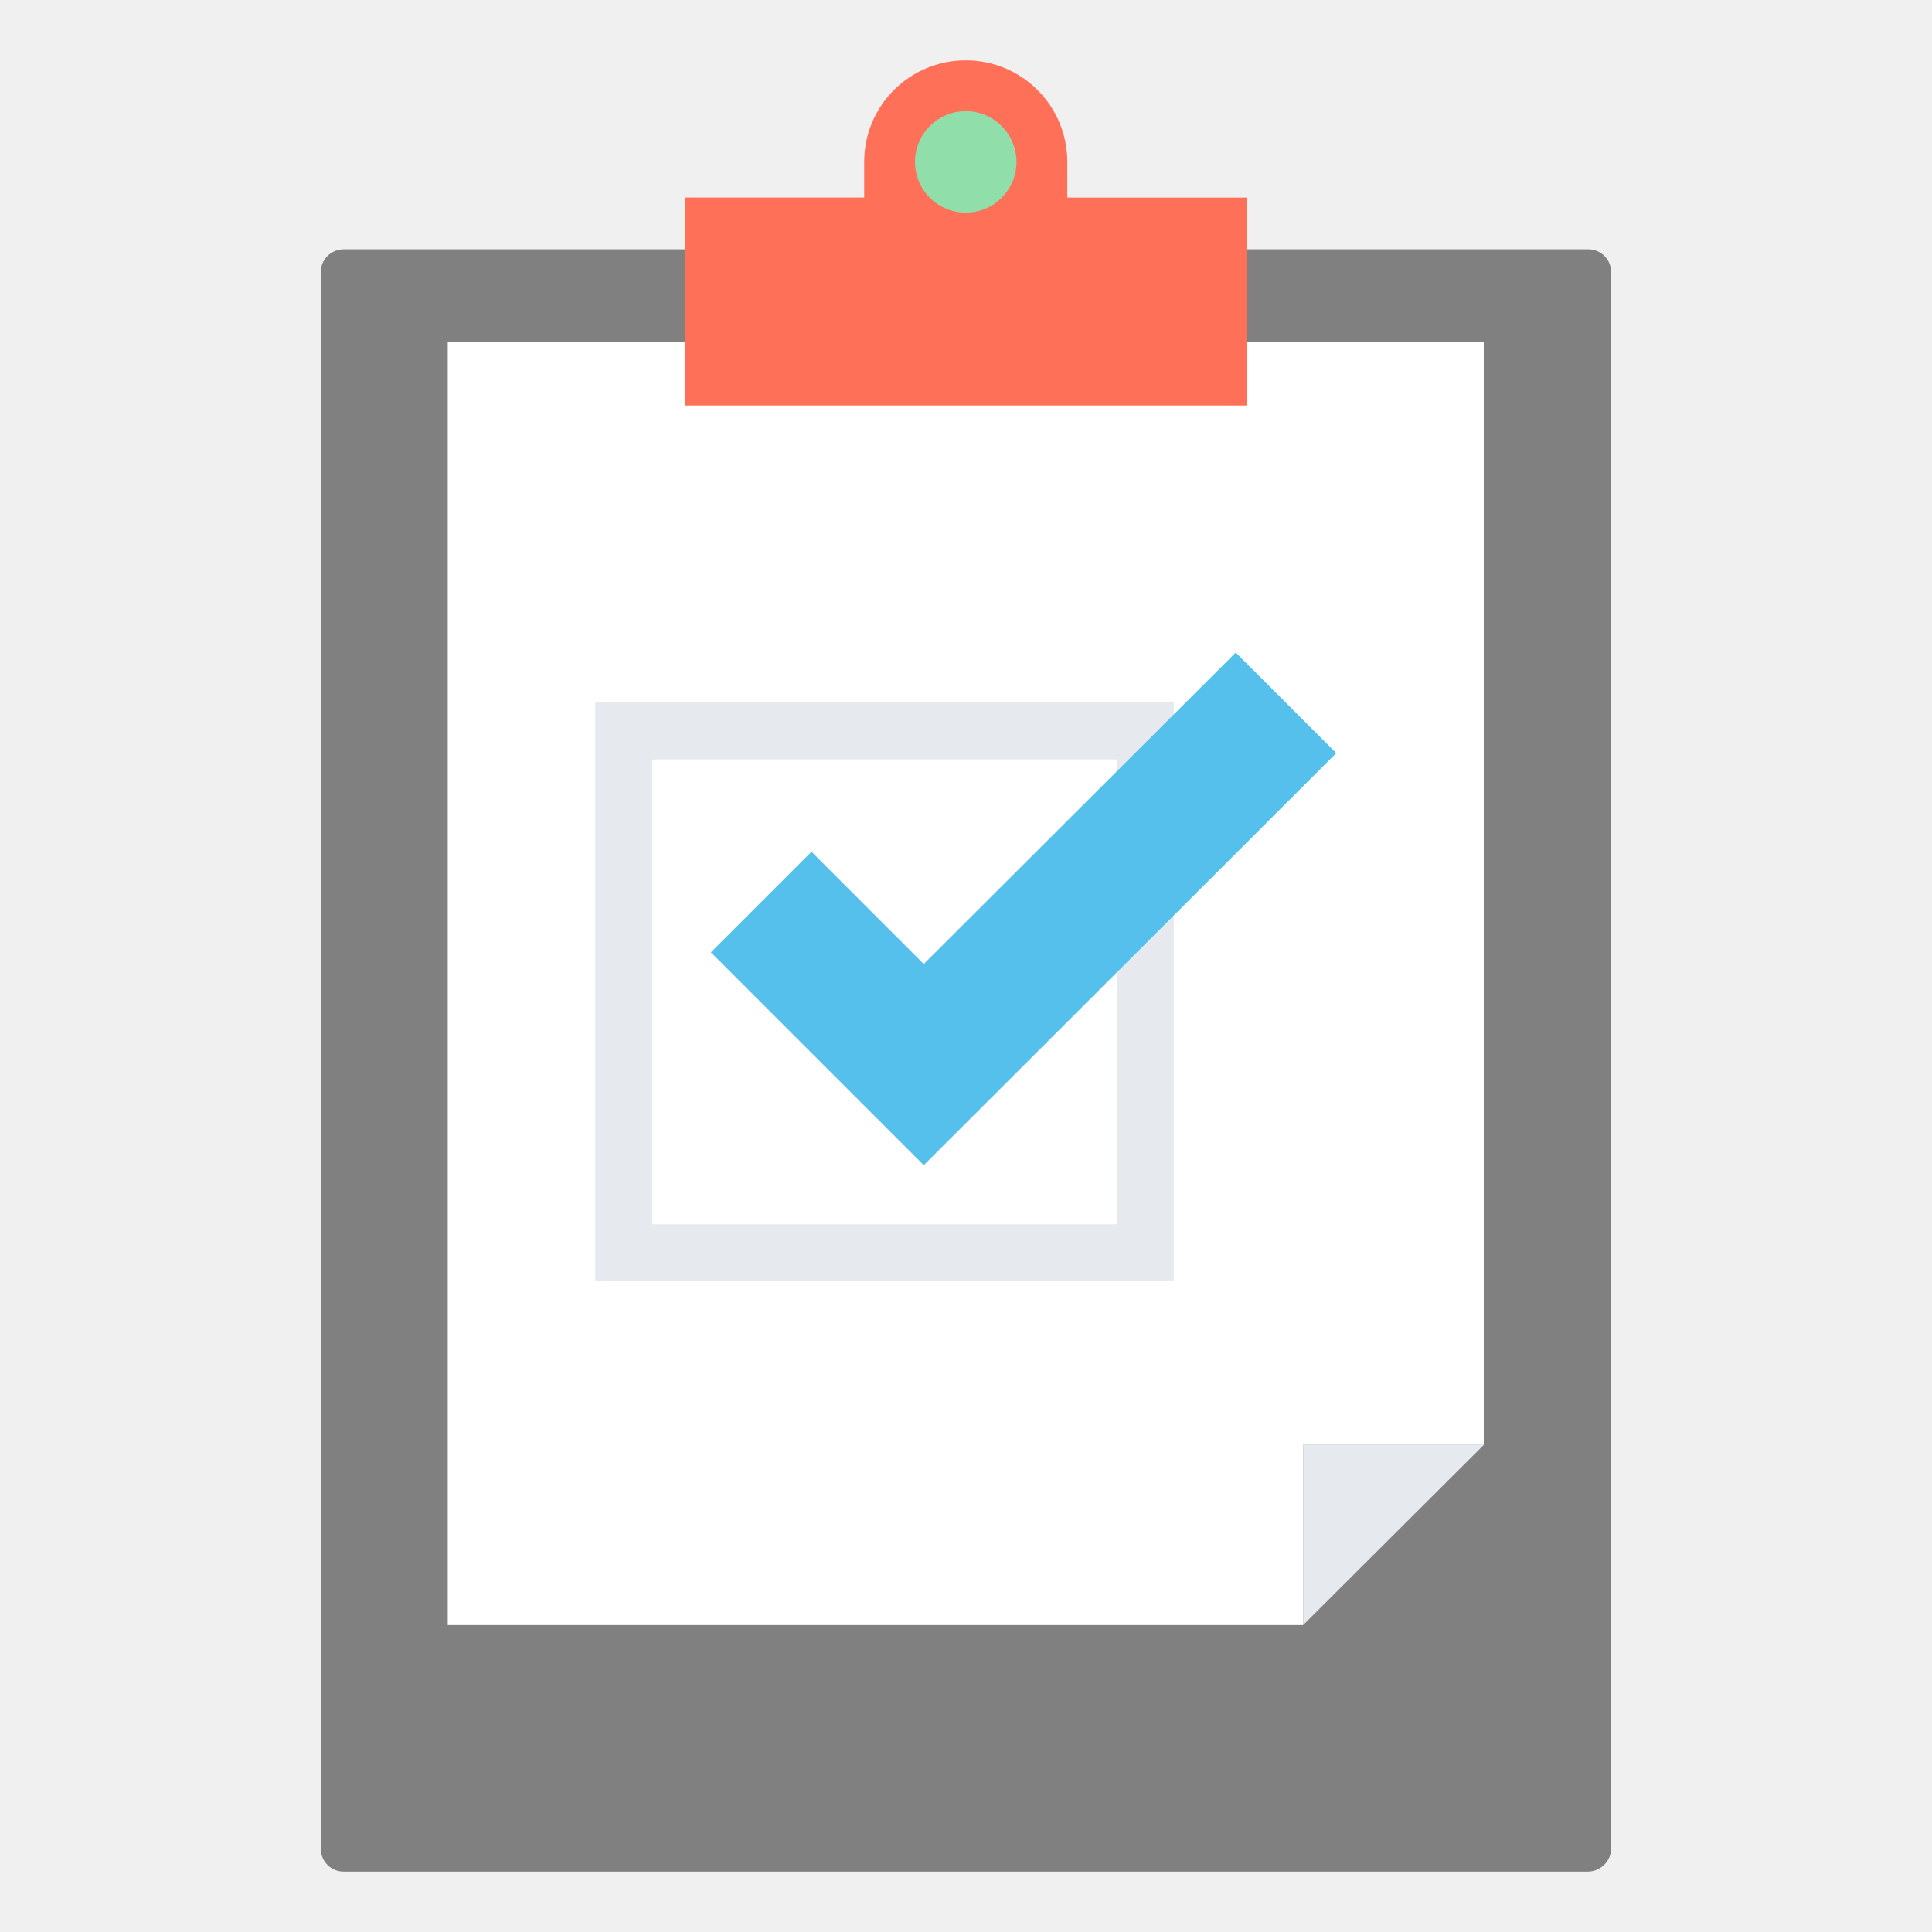
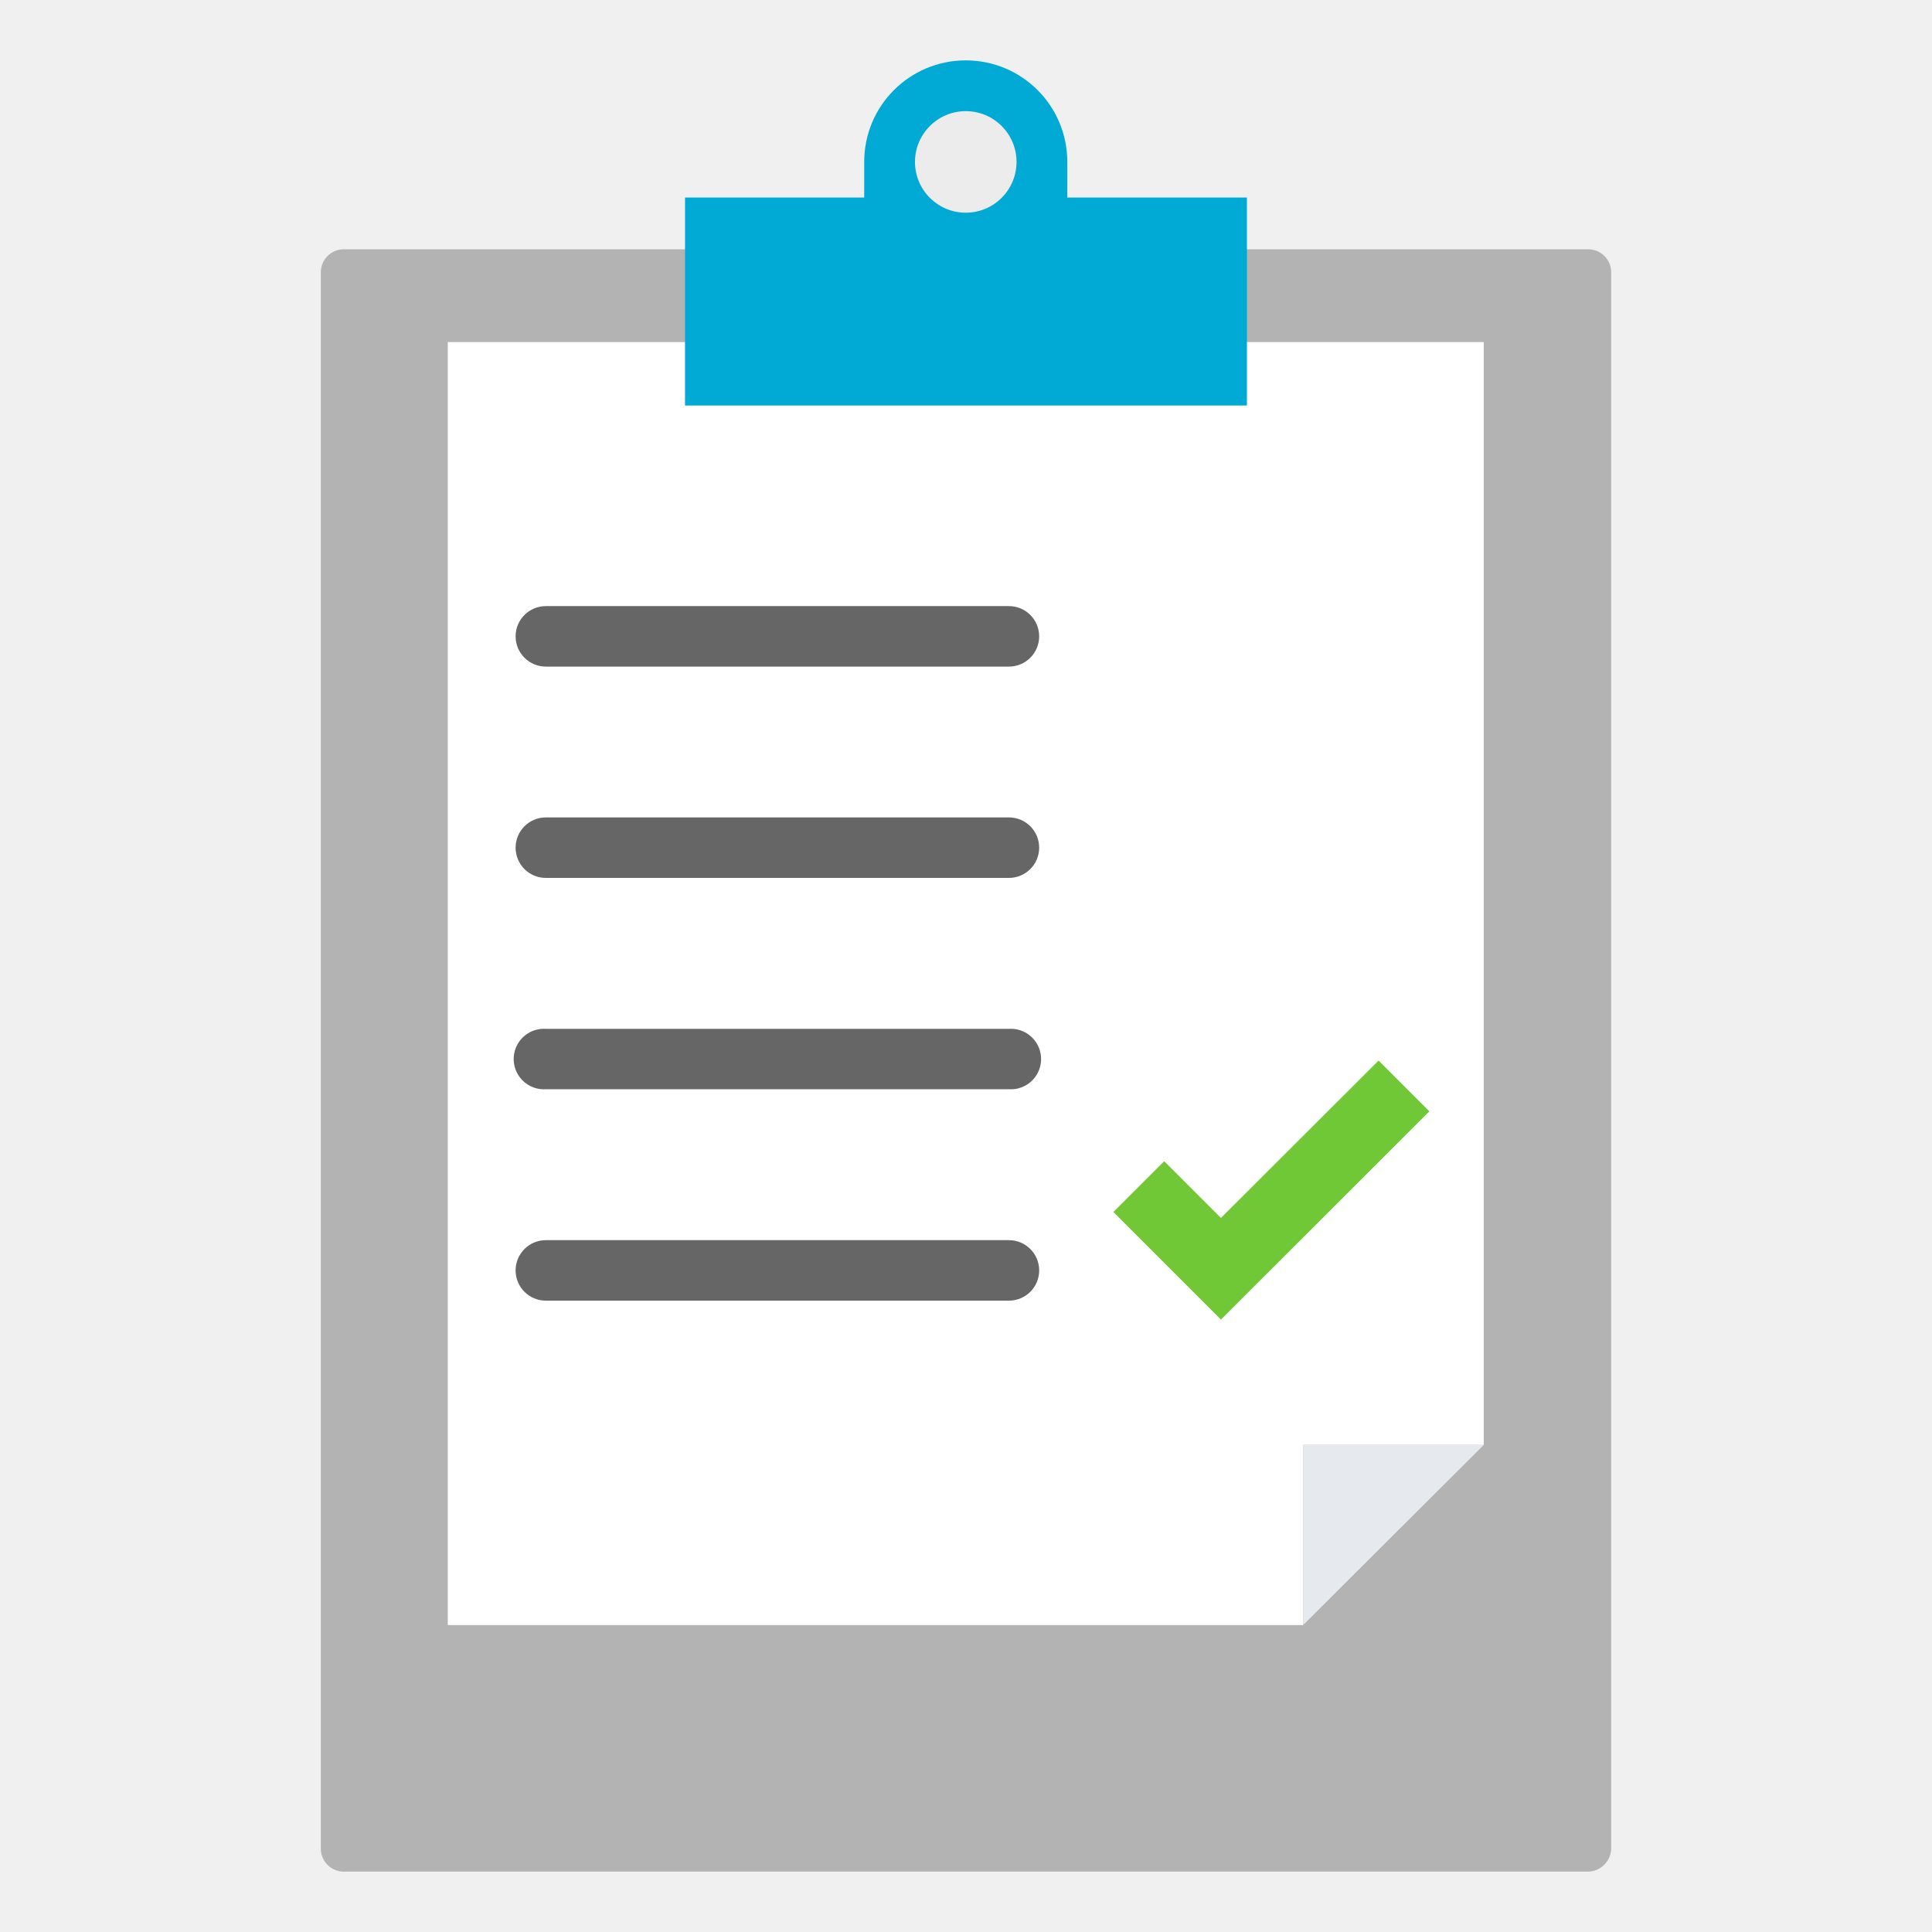
<svg xmlns="http://www.w3.org/2000/svg" version="1.1" id="Capa_1" x="0px" y="0px" width="32" height="32" viewBox="0 0 32 32" xml:space="preserve">
-   <defs id="defs55">
- 
- 
- 
- 
- 
- 
- 
- 
- 
- 
- 
- 
- 
- 
- </defs>
+   <defs id="defs55" />
  <g id="g22" transform="translate(0,-457.766)" />
  <g id="g24" transform="translate(0,-457.766)" />
  <g id="g26" transform="translate(0,-457.766)" />
  <g id="g28" transform="translate(0,-457.766)" />
  <g id="g30" transform="translate(0,-457.766)" />
  <g id="g32" transform="translate(0,-457.766)" />
  <g id="g34" transform="translate(0,-457.766)" />
  <g id="g36" transform="translate(0,-457.766)" />
  <g id="g38" transform="translate(0,-457.766)" />
  <g id="g40" transform="translate(0,-457.766)" />
  <g id="g42" transform="translate(0,-457.766)" />
  <g id="g44" transform="translate(0,-457.766)" />
  <g id="g46" transform="translate(0,-457.766)" />
  <g id="g48" transform="translate(0,-457.766)" />
  <g id="g50" transform="translate(0,-457.766)" />
-   <g id="g638" transform="matrix(1.474126,0,0,1.474126,-101.6275,-2.159386)">
-     <path id="path437" d="m 86.78,22.494 h -13.977 c -0.143,0 -0.258,-0.115 -0.258,-0.258 V 4.524 c 0,-0.143 0.115,-0.258 0.258,-0.258 H 86.786 c 0.143,0 0.258,0.115 0.258,0.258 V 22.242 c -0.005,0.137 -0.121,0.252 -0.263,0.252 z" style="fill:#808080;stroke-width:0.055" />
-     <polygon transform="matrix(0.05485455,0,0,0.05485455,65.94123,-1.098678)" id="polygon439" points="321.6,379.6 321.6,342.7 358.6,342.7 358.6,116.8 146.4,116.8 146.4,379.6 " style="fill:#ffffff" />
-     <polygon transform="matrix(0.05485455,0,0,0.05485455,65.94123,-1.098678)" id="polygon441" points="321.6,342.7 321.6,379.6 358.6,342.7 " style="fill:#e6e9ee" />
-     <path id="path443" d="M 80.933,3.685 V 3.284 c 0,-0.631 -0.51,-1.141 -1.141,-1.141 -0.631,0 -1.141,0.51 -1.141,1.141 v 0.4 h -2.013 v 2.337 h 6.314 V 3.685 Z" style="fill:#ff7058;stroke-width:0.055" />
-     <circle id="circle445" r="0.57" cy="3.284" cx="79.792" style="fill:#90dfaa;stroke-width:0.055" />
-     <path id="path447" d="M 82.129,15.857 H 75.629 V 9.357 h 6.5 z M 76.27,15.221 h 5.222 V 9.998 h -5.222 z" style="fill:#e6e9ee;stroke-width:0.055" />
-     <polygon transform="matrix(0.05485455,0,0,0.05485455,65.94123,-1.098678)" id="polygon449" points="220.9,221.2 243.9,244.2 307.8,180.4 328.4,201 243.9,285.4 200.3,241.8 " style="fill:#54c0eb" />
-   </g>
+   <path style="fill:#b3b3b3;stroke-width:0.081" d="M 26.298,31 H 5.694 C 5.484,31 5.314,30.83 5.314,30.62 V 4.509 c 0,-0.21 0.17,-0.38 0.38,-0.38 H 26.306 c 0.21,0 0.38,0.17 0.38,0.38 V 30.628 C 26.678,30.83 26.508,31 26.298,31 Z" id="path437" />
+   <polygon style="fill:#ffffff" points="358.6,342.7 358.6,116.8 146.4,116.8 146.4,379.6 321.6,379.6 321.6,342.7 " id="polygon439" transform="matrix(0.08086253,0,0,0.08086253,-4.421837,-3.778976)" />
+   <polygon style="fill:#e6e9ee" points="358.6,342.7 321.6,342.7 321.6,379.6 " id="polygon441" transform="matrix(0.08086253,0,0,0.08086253,-4.421837,-3.778976)" />
+   <path style="fill:#00aad4;stroke-width:0.081" d="M 17.678,3.272 V 2.682 c 0,-0.93 -0.752,-1.682 -1.682,-1.682 -0.93,0 -1.682,0.752 -1.682,1.682 v 0.59 h -2.968 v 3.445 h 9.307 v -3.445 z" id="path443" />
+   <circle style="fill:#ececec;stroke-width:0.081" cx="15.996" cy="2.682" r="0.841" id="circle445" />
+   <polygon style="fill:#71c837" points="200.3,241.8 220.9,221.2 243.9,244.2 307.8,180.4 328.4,201 243.9,285.4 " id="polygon449" transform="matrix(0.04085574,0,0,0.04085574,10.25787,10.19592)" />
+   <path style="color:#000000;font-style:normal;font-variant:normal;font-weight:normal;font-stretch:normal;font-size:medium;line-height:normal;font-family:sans-serif;font-variant-ligatures:normal;font-variant-position:normal;font-variant-caps:normal;font-variant-numeric:normal;font-variant-alternates:normal;font-feature-settings:normal;text-indent:0;text-align:start;text-decoration:none;text-decoration-line:none;text-decoration-style:solid;text-decoration-color:#000000;letter-spacing:normal;word-spacing:normal;text-transform:none;writing-mode:lr-tb;direction:ltr;text-orientation:mixed;dominant-baseline:auto;baseline-shift:baseline;text-anchor:start;white-space:normal;shape-padding:0;clip-rule:nonzero;display:inline;overflow:visible;visibility:visible;opacity:1;isolation:auto;mix-blend-mode:normal;color-interpolation:sRGB;color-interpolation-filters:linearRGB;solid-color:#000000;solid-opacity:1;vector-effect:none;fill:#666666;fill-opacity:1;fill-rule:nonzero;stroke:none;stroke-width:1.002;stroke-linecap:round;stroke-linejoin:round;stroke-miterlimit:4;stroke-dasharray:none;stroke-dashoffset:0;stroke-opacity:1;color-rendering:auto;image-rendering:auto;shape-rendering:auto;text-rendering:auto;enable-background:accumulate" d="m 9.041,10.039 a 0.501,0.501 0 1 0 0,1.002 h 7.67 a 0.501,0.501 0 1 0 0,-1.002 z" id="path937" />
+   <path style="color:#000000;font-style:normal;font-variant:normal;font-weight:normal;font-stretch:normal;font-size:medium;line-height:normal;font-family:sans-serif;font-variant-ligatures:normal;font-variant-position:normal;font-variant-caps:normal;font-variant-numeric:normal;font-variant-alternates:normal;font-feature-settings:normal;text-indent:0;text-align:start;text-decoration:none;text-decoration-line:none;text-decoration-style:solid;text-decoration-color:#000000;letter-spacing:normal;word-spacing:normal;text-transform:none;writing-mode:lr-tb;direction:ltr;text-orientation:mixed;dominant-baseline:auto;baseline-shift:baseline;text-anchor:start;white-space:normal;shape-padding:0;clip-rule:nonzero;display:inline;overflow:visible;visibility:visible;opacity:1;isolation:auto;mix-blend-mode:normal;color-interpolation:sRGB;color-interpolation-filters:linearRGB;solid-color:#000000;solid-opacity:1;vector-effect:none;fill:#666666;fill-opacity:1;fill-rule:nonzero;stroke:none;stroke-width:1.002;stroke-linecap:round;stroke-linejoin:round;stroke-miterlimit:4;stroke-dasharray:none;stroke-dashoffset:0;stroke-opacity:1;color-rendering:auto;image-rendering:auto;shape-rendering:auto;text-rendering:auto;enable-background:accumulate" d="m 9.041,13.539 a 0.501,0.501 0 1 0 0,1.002 h 7.67 a 0.501,0.501 0 1 0 0,-1.002 z" id="path939" />
+   <path style="color:#000000;font-style:normal;font-variant:normal;font-weight:normal;font-stretch:normal;font-size:medium;line-height:normal;font-family:sans-serif;font-variant-ligatures:normal;font-variant-position:normal;font-variant-caps:normal;font-variant-numeric:normal;font-variant-alternates:normal;font-feature-settings:normal;text-indent:0;text-align:start;text-decoration:none;text-decoration-line:none;text-decoration-style:solid;text-decoration-color:#000000;letter-spacing:normal;word-spacing:normal;text-transform:none;writing-mode:lr-tb;direction:ltr;text-orientation:mixed;dominant-baseline:auto;baseline-shift:baseline;text-anchor:start;white-space:normal;shape-padding:0;clip-rule:nonzero;display:inline;overflow:visible;visibility:visible;opacity:1;isolation:auto;mix-blend-mode:normal;color-interpolation:sRGB;color-interpolation-filters:linearRGB;solid-color:#000000;solid-opacity:1;vector-effect:none;fill:#666666;fill-opacity:1;fill-rule:nonzero;stroke:none;stroke-width:1.002;stroke-linecap:round;stroke-linejoin:round;stroke-miterlimit:4;stroke-dasharray:none;stroke-dashoffset:0;stroke-opacity:1;color-rendering:auto;image-rendering:auto;shape-rendering:auto;text-rendering:auto;enable-background:accumulate" d="m 9.041,17.041 a 0.501,0.501 0 1 0 0,1 h 7.67 a 0.501,0.501 0 1 0 0,-1 z" id="path941" />
+   <path style="color:#000000;font-style:normal;font-variant:normal;font-weight:normal;font-stretch:normal;font-size:medium;line-height:normal;font-family:sans-serif;font-variant-ligatures:normal;font-variant-position:normal;font-variant-caps:normal;font-variant-numeric:normal;font-variant-alternates:normal;font-feature-settings:normal;text-indent:0;text-align:start;text-decoration:none;text-decoration-line:none;text-decoration-style:solid;text-decoration-color:#000000;letter-spacing:normal;word-spacing:normal;text-transform:none;writing-mode:lr-tb;direction:ltr;text-orientation:mixed;dominant-baseline:auto;baseline-shift:baseline;text-anchor:start;white-space:normal;shape-padding:0;clip-rule:nonzero;display:inline;overflow:visible;visibility:visible;opacity:1;isolation:auto;mix-blend-mode:normal;color-interpolation:sRGB;color-interpolation-filters:linearRGB;solid-color:#000000;solid-opacity:1;vector-effect:none;fill:#666666;fill-opacity:1;fill-rule:nonzero;stroke:none;stroke-width:1.002;stroke-linecap:round;stroke-linejoin:round;stroke-miterlimit:4;stroke-dasharray:none;stroke-dashoffset:0;stroke-opacity:1;color-rendering:auto;image-rendering:auto;shape-rendering:auto;text-rendering:auto;enable-background:accumulate" d="m 9.041,20.541 a 0.501,0.501 0 1 0 0,1.002 h 7.67 a 0.501,0.501 0 1 0 0,-1.002 z" id="path943" />
</svg>
